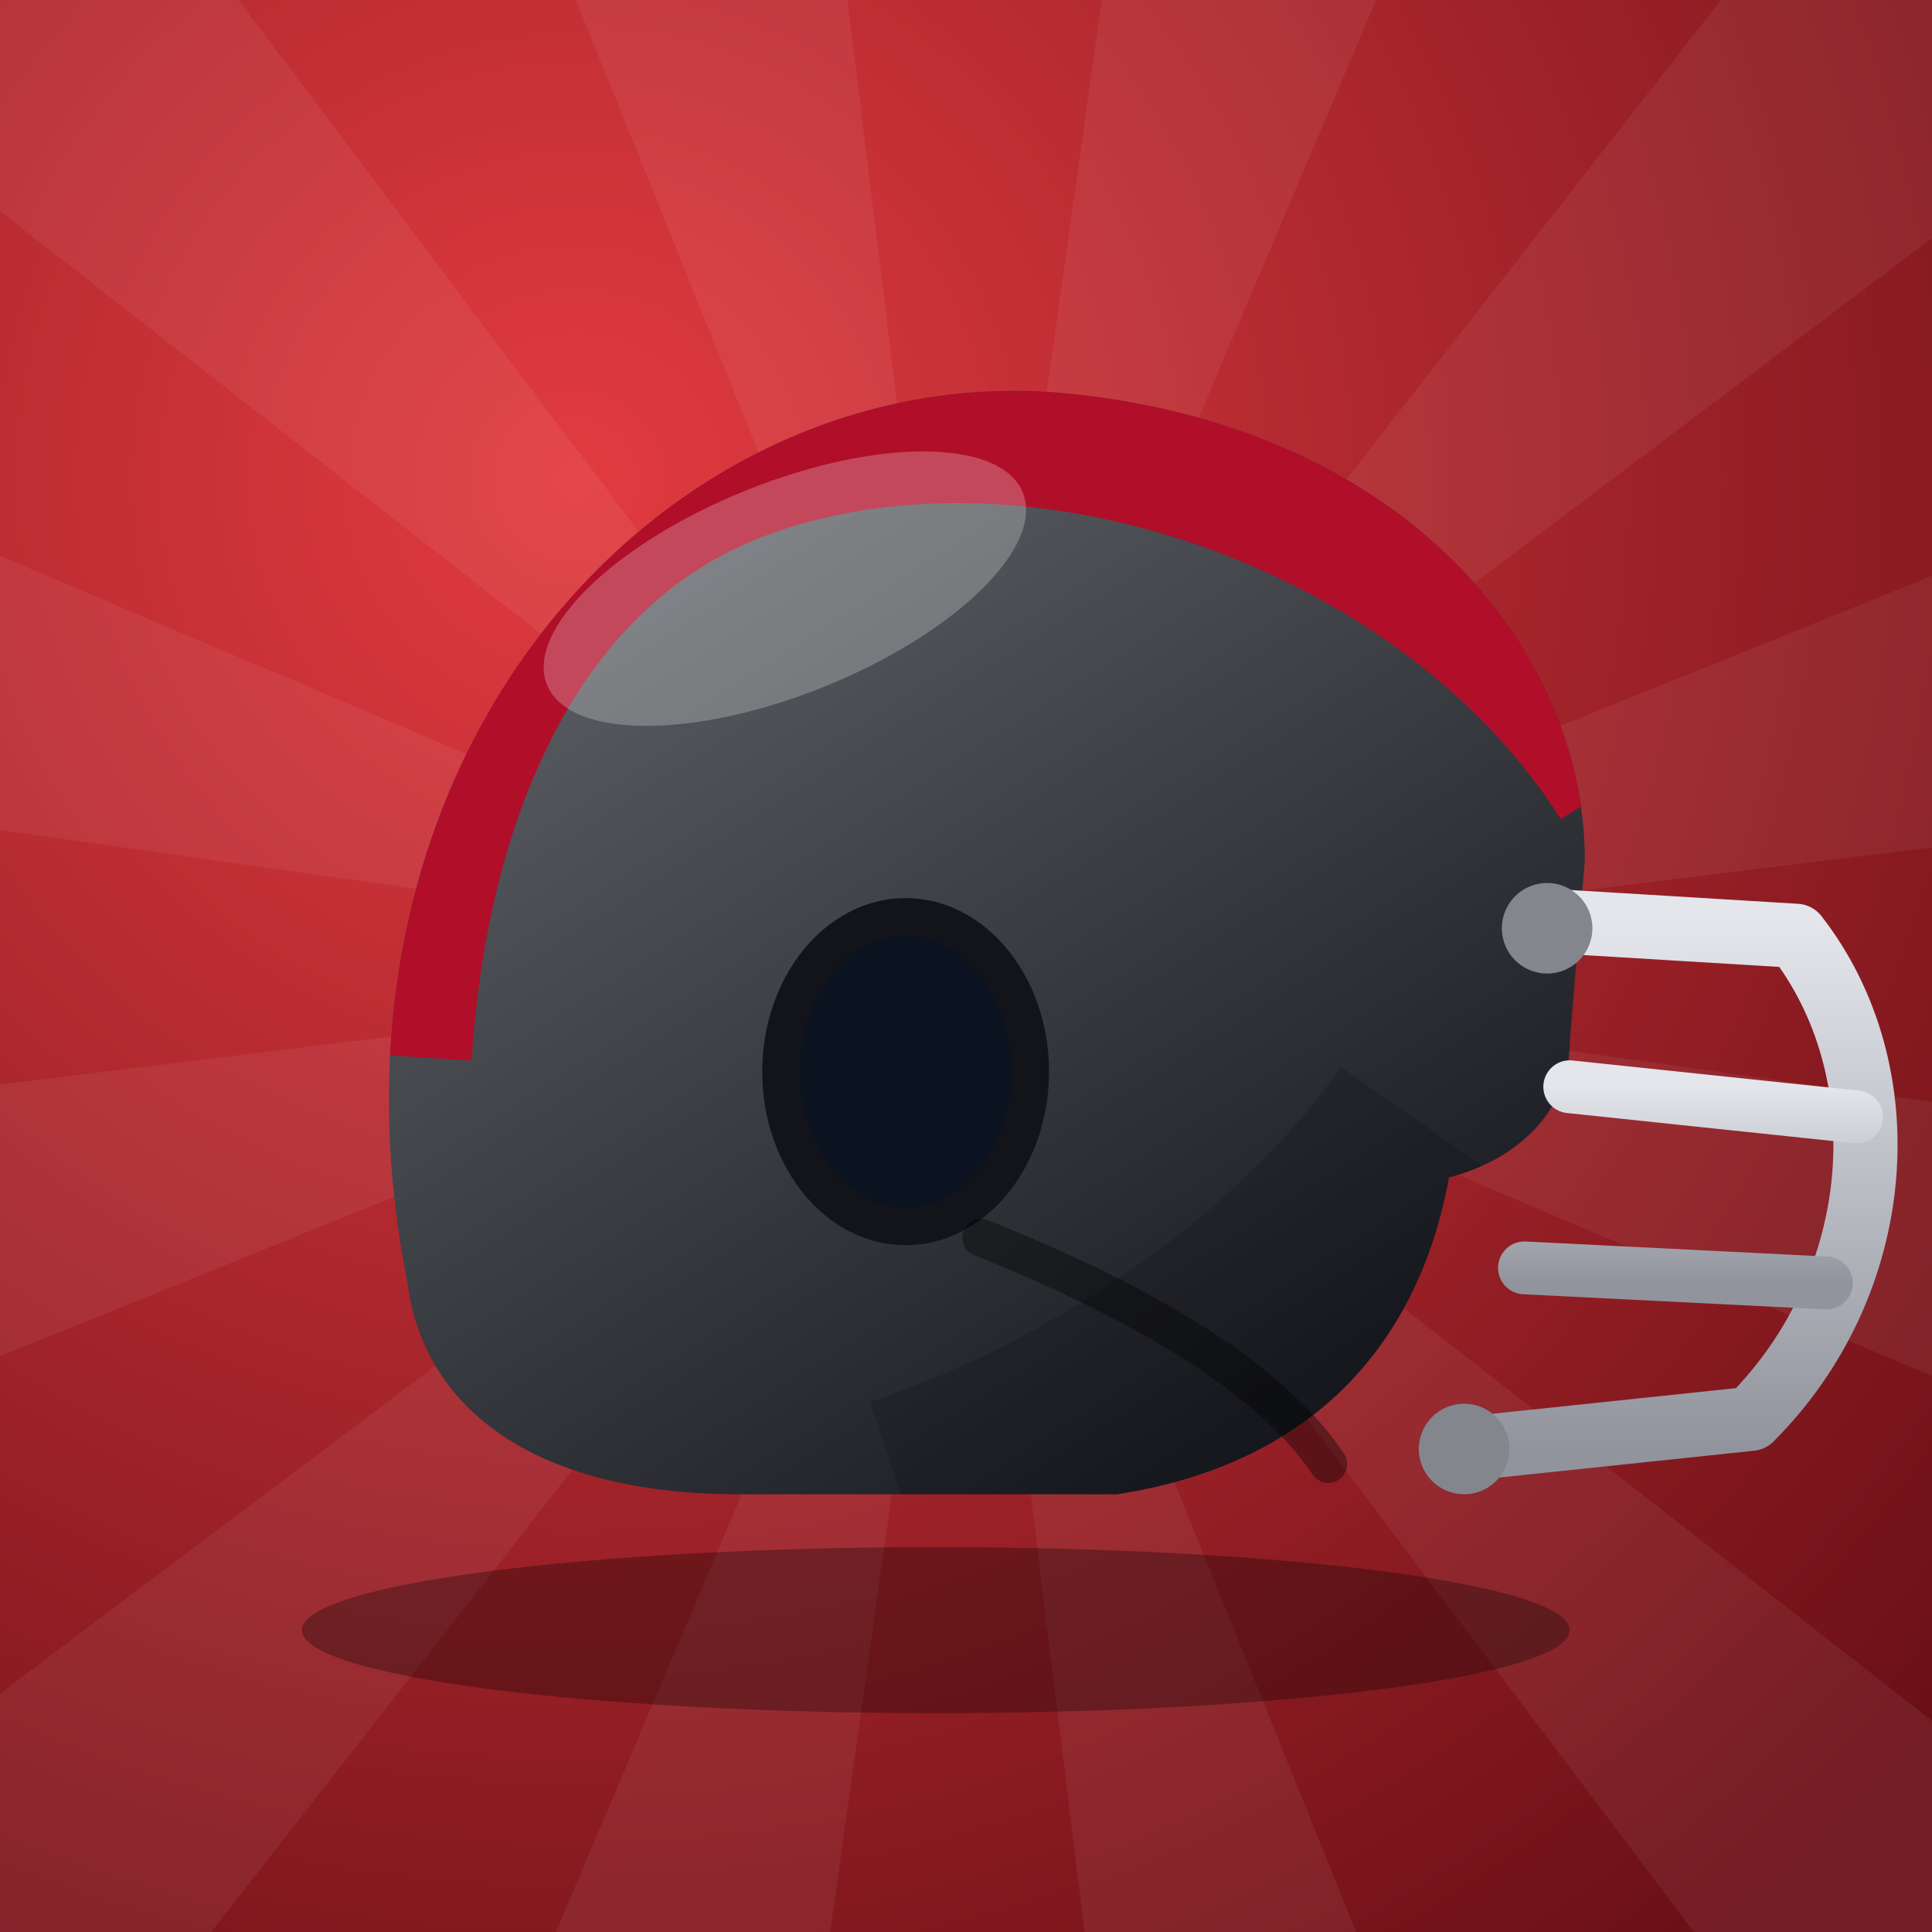
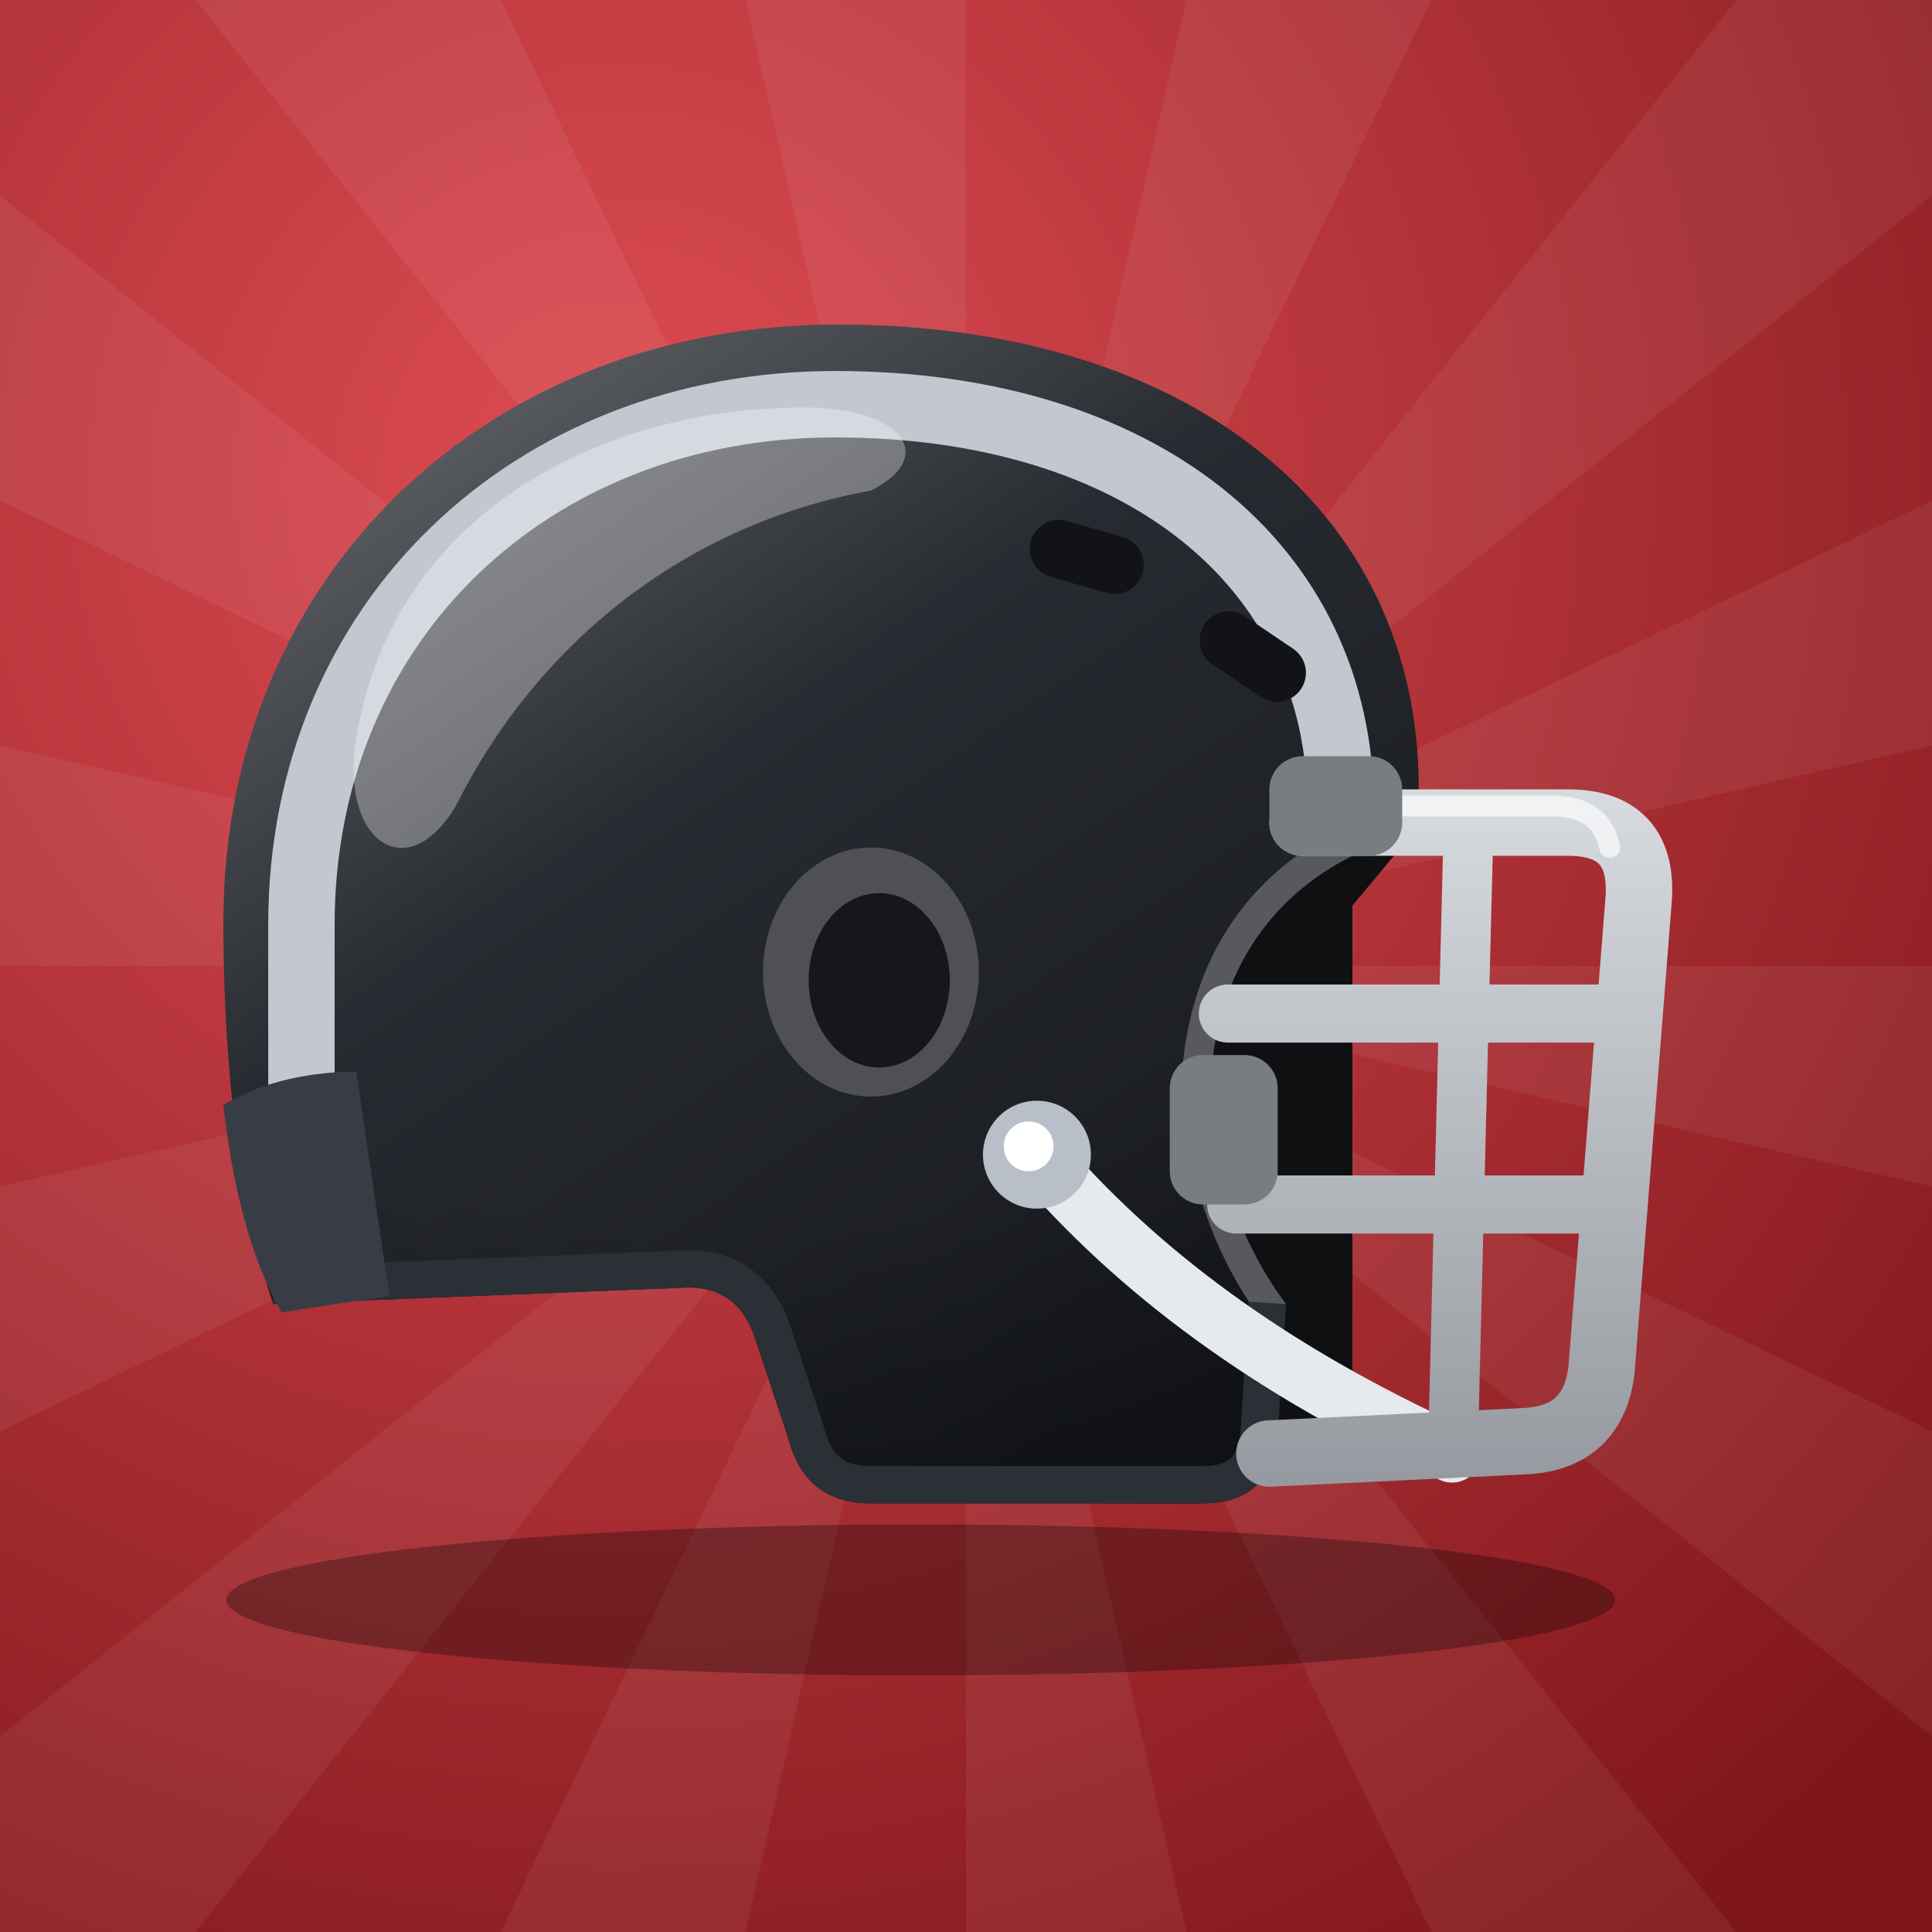
<svg xmlns="http://www.w3.org/2000/svg" viewBox="0 0 256 256" width="256" height="256">
  <defs>
-     <radialGradient id="bg" cx="0.3" cy="0.25" r="0.95">
-       <stop offset="0" stop-color="#e23b40" />
-       <stop offset="1" stop-color="#6a0f16" />
+     <radialGradient id="bg" cx="0.32" cy="0.25" r="0.95">
+       <stop offset="0" stop-color="#dd4c52" />
+       <stop offset="1" stop-color="#7c1418" />
    </radialGradient>
-     <linearGradient id="hs" x1="0.15" y1="0" x2="0.85" y2="1">
-       <stop offset="0" stop-color="#64676c" />
-       <stop offset="1" stop-color="#12141a" />
+     <linearGradient id="sh" x1="0" y1="0" x2="0.7" y2="1">
+       <stop offset="0" stop-color="#707276" />
+       <stop offset="0.45" stop-color="#272a30" />
+       <stop offset="1" stop-color="#17191d" />
    </linearGradient>
-     <linearGradient id="mk" x1="0" y1="0" x2="0" y2="1">
-       <stop offset="0" stop-color="#e4e6ec" />
-       <stop offset="1" stop-color="#91949c" />
+     <clipPath id="cp">
+       <path d="M186 106C186 72 158 50 116 50C74 50 42 80 42 122C42 140 44 156 48 168L98 166Q104 166 106 172L110 184Q112 192 120 192L160 192Q168 192 169 184L170 168C164 160 161 150 161 140C162 128 168 119 178 114L184 112Q186 110 186 106Z" />
+     </clipPath>
+     <radialGradient id="sd" cx="0.36" cy="0.3" r="0.72">
+       <stop offset="0" stop-color="#000" stop-opacity="0" />
+       <stop offset="0.62" stop-color="#000" stop-opacity="0" />
+       <stop offset="1" stop-color="#000" stop-opacity=".38" />
+     </radialGradient>
+     <linearGradient id="mk" gradientUnits="userSpaceOnUse" x1="0" y1="104" x2="0" y2="196">
+       <stop offset="0" stop-color="#d9dde2" />
+       <stop offset="1" stop-color="#91949a" />
    </linearGradient>
-     <clipPath id="shell">
-       <path d="M54 170C40 100 88 48 140 52C186 56 210 86 210 114L208 138C208 148 200 154 192 156C188 178 174 194 148 198L98 198C70 198 56 186 54 170Z" />
-     </clipPath>
  </defs>
  <rect width="256" height="256" fill="url(#bg)" />
-   <path d="M128 128 L524.1 183.7 L496.2 284.3ZM128 128 L443.2 374.3 L368.7 447.5ZM128 128 L277.8 498.9 L176.7 525.0ZM128 128 L72.3 524.1 L-28.3 496.2ZM128 128 L-118.3 443.2 L-191.5 368.7ZM128 128 L-242.9 277.8 L-269.0 176.7ZM128 128 L-268.1 72.3 L-240.2 -28.3ZM128 128 L-187.2 -118.3 L-112.7 -191.5ZM128 128 L-21.8 -242.9 L79.3 -269.0ZM128 128 L183.7 -268.1 L284.3 -240.2ZM128 128 L374.3 -187.2 L447.5 -112.7ZM128 128 L498.9 -21.8 L525.0 79.3Z" fill="#fff" fill-opacity="0.06" />
-   <ellipse cx="124" cy="216" rx="84" ry="11" fill="#000" fill-opacity=".30" />
-   <path d="M54 170C40 100 88 48 140 52C186 56 210 86 210 114L208 138C208 148 200 154 192 156C188 178 174 194 148 198L98 198C70 198 56 186 54 170Z" fill="url(#hs)" />
-   <g clip-path="url(#shell)">
-     <path d="M214 104C190 66 134 48 96 64C68 76 56 108 54 140" fill="none" stroke="#c8102e" stroke-width="17" />
-     <path d="M214 104C190 66 134 48 96 64C68 76 56 108 54 140" fill="none" stroke="#000" stroke-opacity=".12" stroke-width="17" stroke-dasharray="0 0" />
-     <path d="M120 200C150 190 176 170 190 150" fill="none" stroke="#000" stroke-opacity=".16" stroke-width="30" />
+   <path d="M128 128 L528.0 128.0 L518.0 217.0ZM128 128 L488.4 301.6 L440.7 377.4ZM128 128 L377.4 440.7 L301.6 488.4ZM128 128 L217.0 518.0 L128.0 528.0ZM128 128 L39.0 518.0 L-45.6 488.4ZM128 128 L-121.4 440.7 L-184.7 377.4ZM128 128 L-232.4 301.6 L-262.0 217.0ZM128 128 L-272.0 128.0 L-262.0 39.0ZM128 128 L-232.4 -45.6 L-184.7 -121.4ZM128 128 L-121.4 -184.7 L-45.6 -232.4ZM128 128 L39.0 -262.0 L128.0 -272.0ZM128 128 L217.0 -262.0 L301.6 -232.4ZM128 128 L377.4 -184.7 L440.7 -121.4ZM128 128 L488.4 -45.6 L518.0 39.0Z" fill="#fff" fill-opacity="0.06" />
+   <ellipse cx="122" cy="212" rx="92" ry="10" fill="#000" fill-opacity="0.3" />
+   <g transform="translate(122 120) scale(1.1) translate(-126 -120)">
+     <path d="M188 108L172 116C162 124 158 138 160 152C162 164 168 172 168 184L178 184L178 120Z" fill="#0f1012" />
+     <path d="M186 106C186 72 158 50 116 50C74 50 42 80 42 122C42 140 44 156 48 168L98 166Q104 166 106 172L110 184Q112 192 120 192L160 192Q168 192 169 184L170 168C164 160 161 150 161 140C162 128 168 119 178 114L184 112Q186 110 186 106Z" fill="url(#sh)" />
+     <g clip-path="url(#cp)">
+       <rect x="30" y="40" width="200" height="160" fill="url(#sd)" />
+       <path d="M51.4 162V122.3C51.4 85.7 79.2 59.6 115.7 59.6C152.3 59.6 176.6 78.8 176.6 108.3" fill="none" stroke="#c3c8d0" stroke-width="8" />
+       <path d="M184 112L178 114C168 119 162 128 161 140C161 150 164 160 170 168" fill="none" stroke="#57595e" stroke-width="7" />
+       <path d="M48 168L98 166Q104 166 106 172L110 184Q112 192 120 192L160 192Q168 192 169 184L170 168" fill="none" stroke="#2b2f36" stroke-width="9" />
+     </g>
+     <path d="M58 100C62 74 86 60 112 60C124 60 128 66 120 70C98 74 80 88 70 108C64 118 56 112 58 100Z" fill="#fff" fill-opacity=".32" />
+     <rect x="139" y="74.5" width="14" height="7" rx="3.5" transform="rotate(16 146 78)" fill="#121316" />
+     <rect x="159" y="86.5" width="14" height="7" rx="3.5" transform="rotate(34 166 90)" fill="#121316" />
+     <path d="M42 144C47 141 53 140 58 140L62 167L49 169C45 162 43 153 42 144Z" fill="#383d45" />
+     <ellipse cx="120" cy="128" rx="13" ry="15" fill="#4e5055" />
+     <ellipse cx="121" cy="129" rx="8.5" ry="10.5" fill="#15171d" />
+     <path d="M140 150C152 164 168 176 190 186" fill="none" stroke="#e6e9ee" stroke-width="7" stroke-linecap="round" />
+     <circle cx="140" cy="150" r="6.5" fill="#b9bfc8" />
+     <circle cx="139" cy="149" r="3" fill="#fff" />
+     <path d="M172 110H204Q213 110 212.5 119L208 176Q207 184 199 184.5L168 186" fill="none" stroke="url(#mk)" stroke-width="8" stroke-linecap="round" stroke-linejoin="round" />
+     <path d="M163 133H211" fill="none" stroke="url(#mk)" stroke-width="7" stroke-linecap="round" stroke-linejoin="round" />
+     <path d="M164 156H209.5" fill="none" stroke="url(#mk)" stroke-width="7" stroke-linecap="round" stroke-linejoin="round" />
+     <path d="M192 110L190.2 182" fill="none" stroke="url(#mk)" stroke-width="6" stroke-linecap="round" stroke-linejoin="round" />
+     <path d="M178 108H202Q208 108 209 113" fill="none" stroke="#fff" stroke-opacity=".65" stroke-width="2.5" stroke-linecap="round" />
+     <rect x="168" y="102" width="16" height="12" rx="4" fill="#797c80" />
+     <rect x="156" y="138" width="13" height="18" rx="4" fill="#797c80" />
  </g>
-   <ellipse cx="104" cy="78" rx="34" ry="14" transform="rotate(-22 104 78)" fill="#fff" fill-opacity=".24" />
-   <ellipse cx="120" cy="142" rx="19" ry="23" fill="#12141a" />
-   <ellipse cx="120" cy="142" rx="14" ry="18" fill="#0B1220" />
-   <path d="M205 122L238 124C252 142 250 170 232 188L194 192" fill="none" stroke="url(#mk)" stroke-width="8.5" stroke-linecap="round" stroke-linejoin="round" />
-   <path d="M208 144L246 148M202 168L242 170" fill="none" stroke="url(#mk)" stroke-width="7" stroke-linecap="round" />
-   <circle cx="205" cy="123" r="6" fill="#83868c" />
-   <circle cx="194" cy="192" r="6" fill="#83868c" />
-   <path d="M130 164C150 172 168 182 176 194" fill="none" stroke="#000" stroke-opacity=".38" stroke-width="5" stroke-linecap="round" />
</svg>
